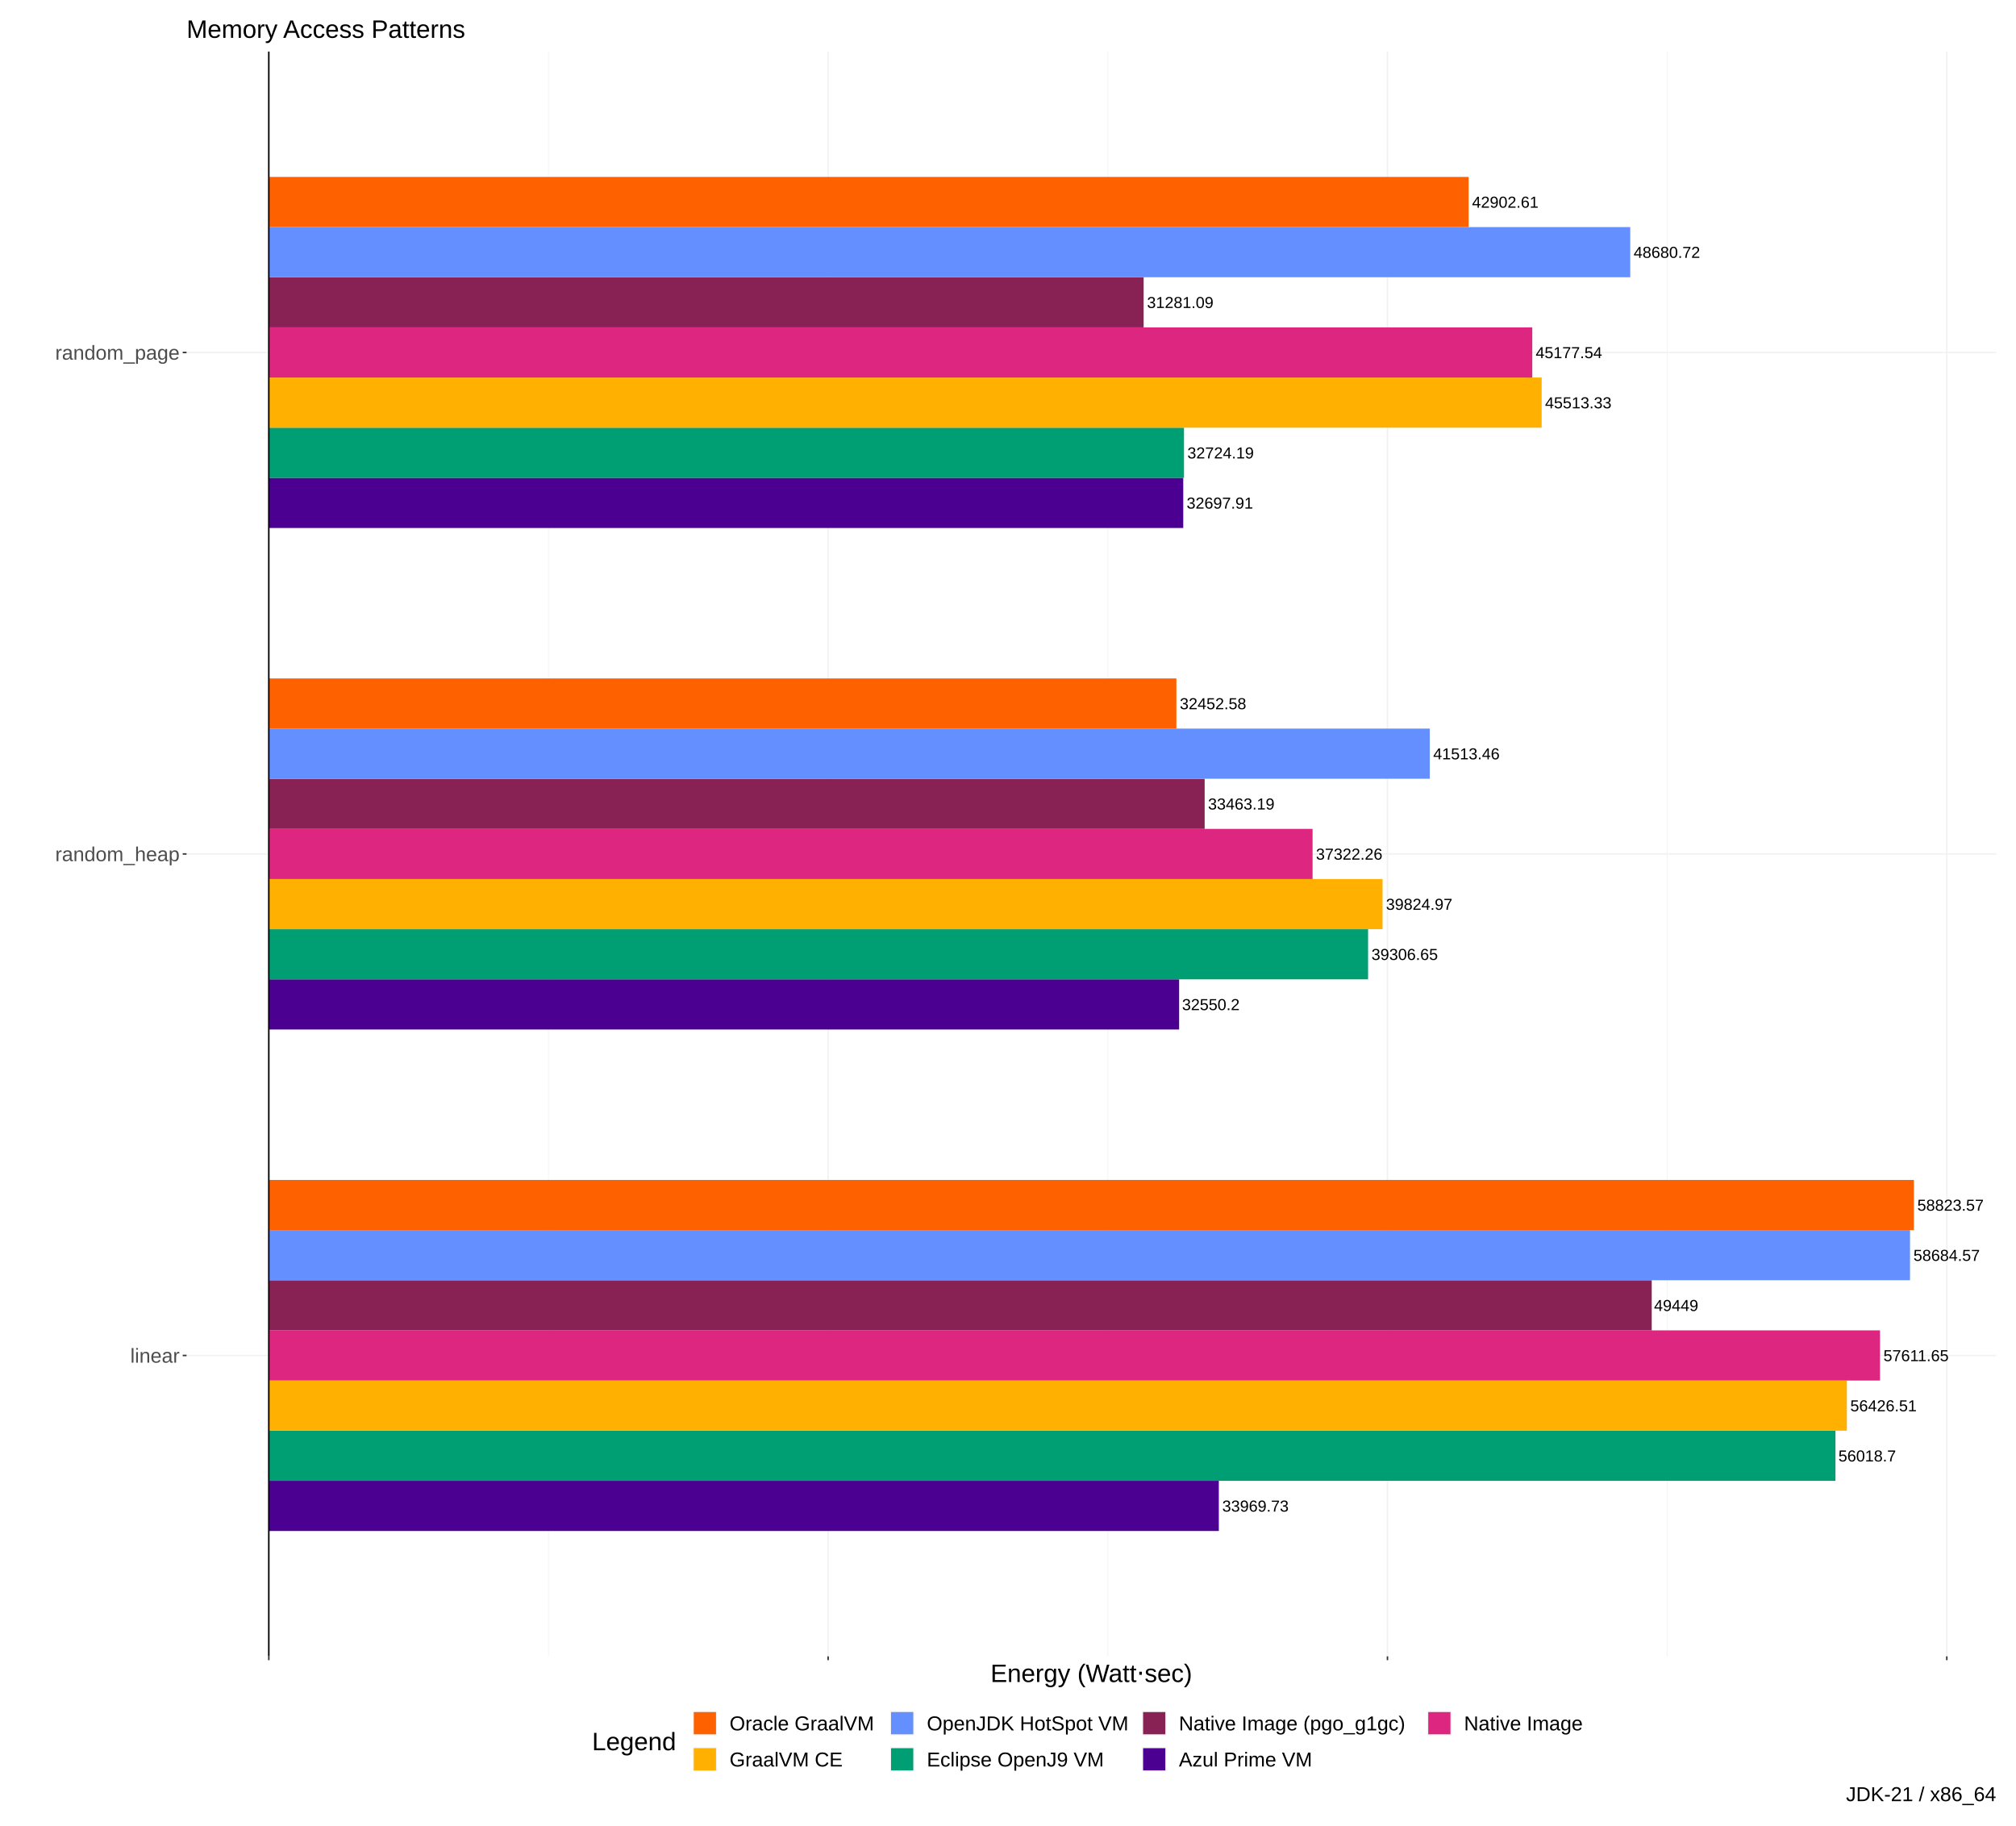
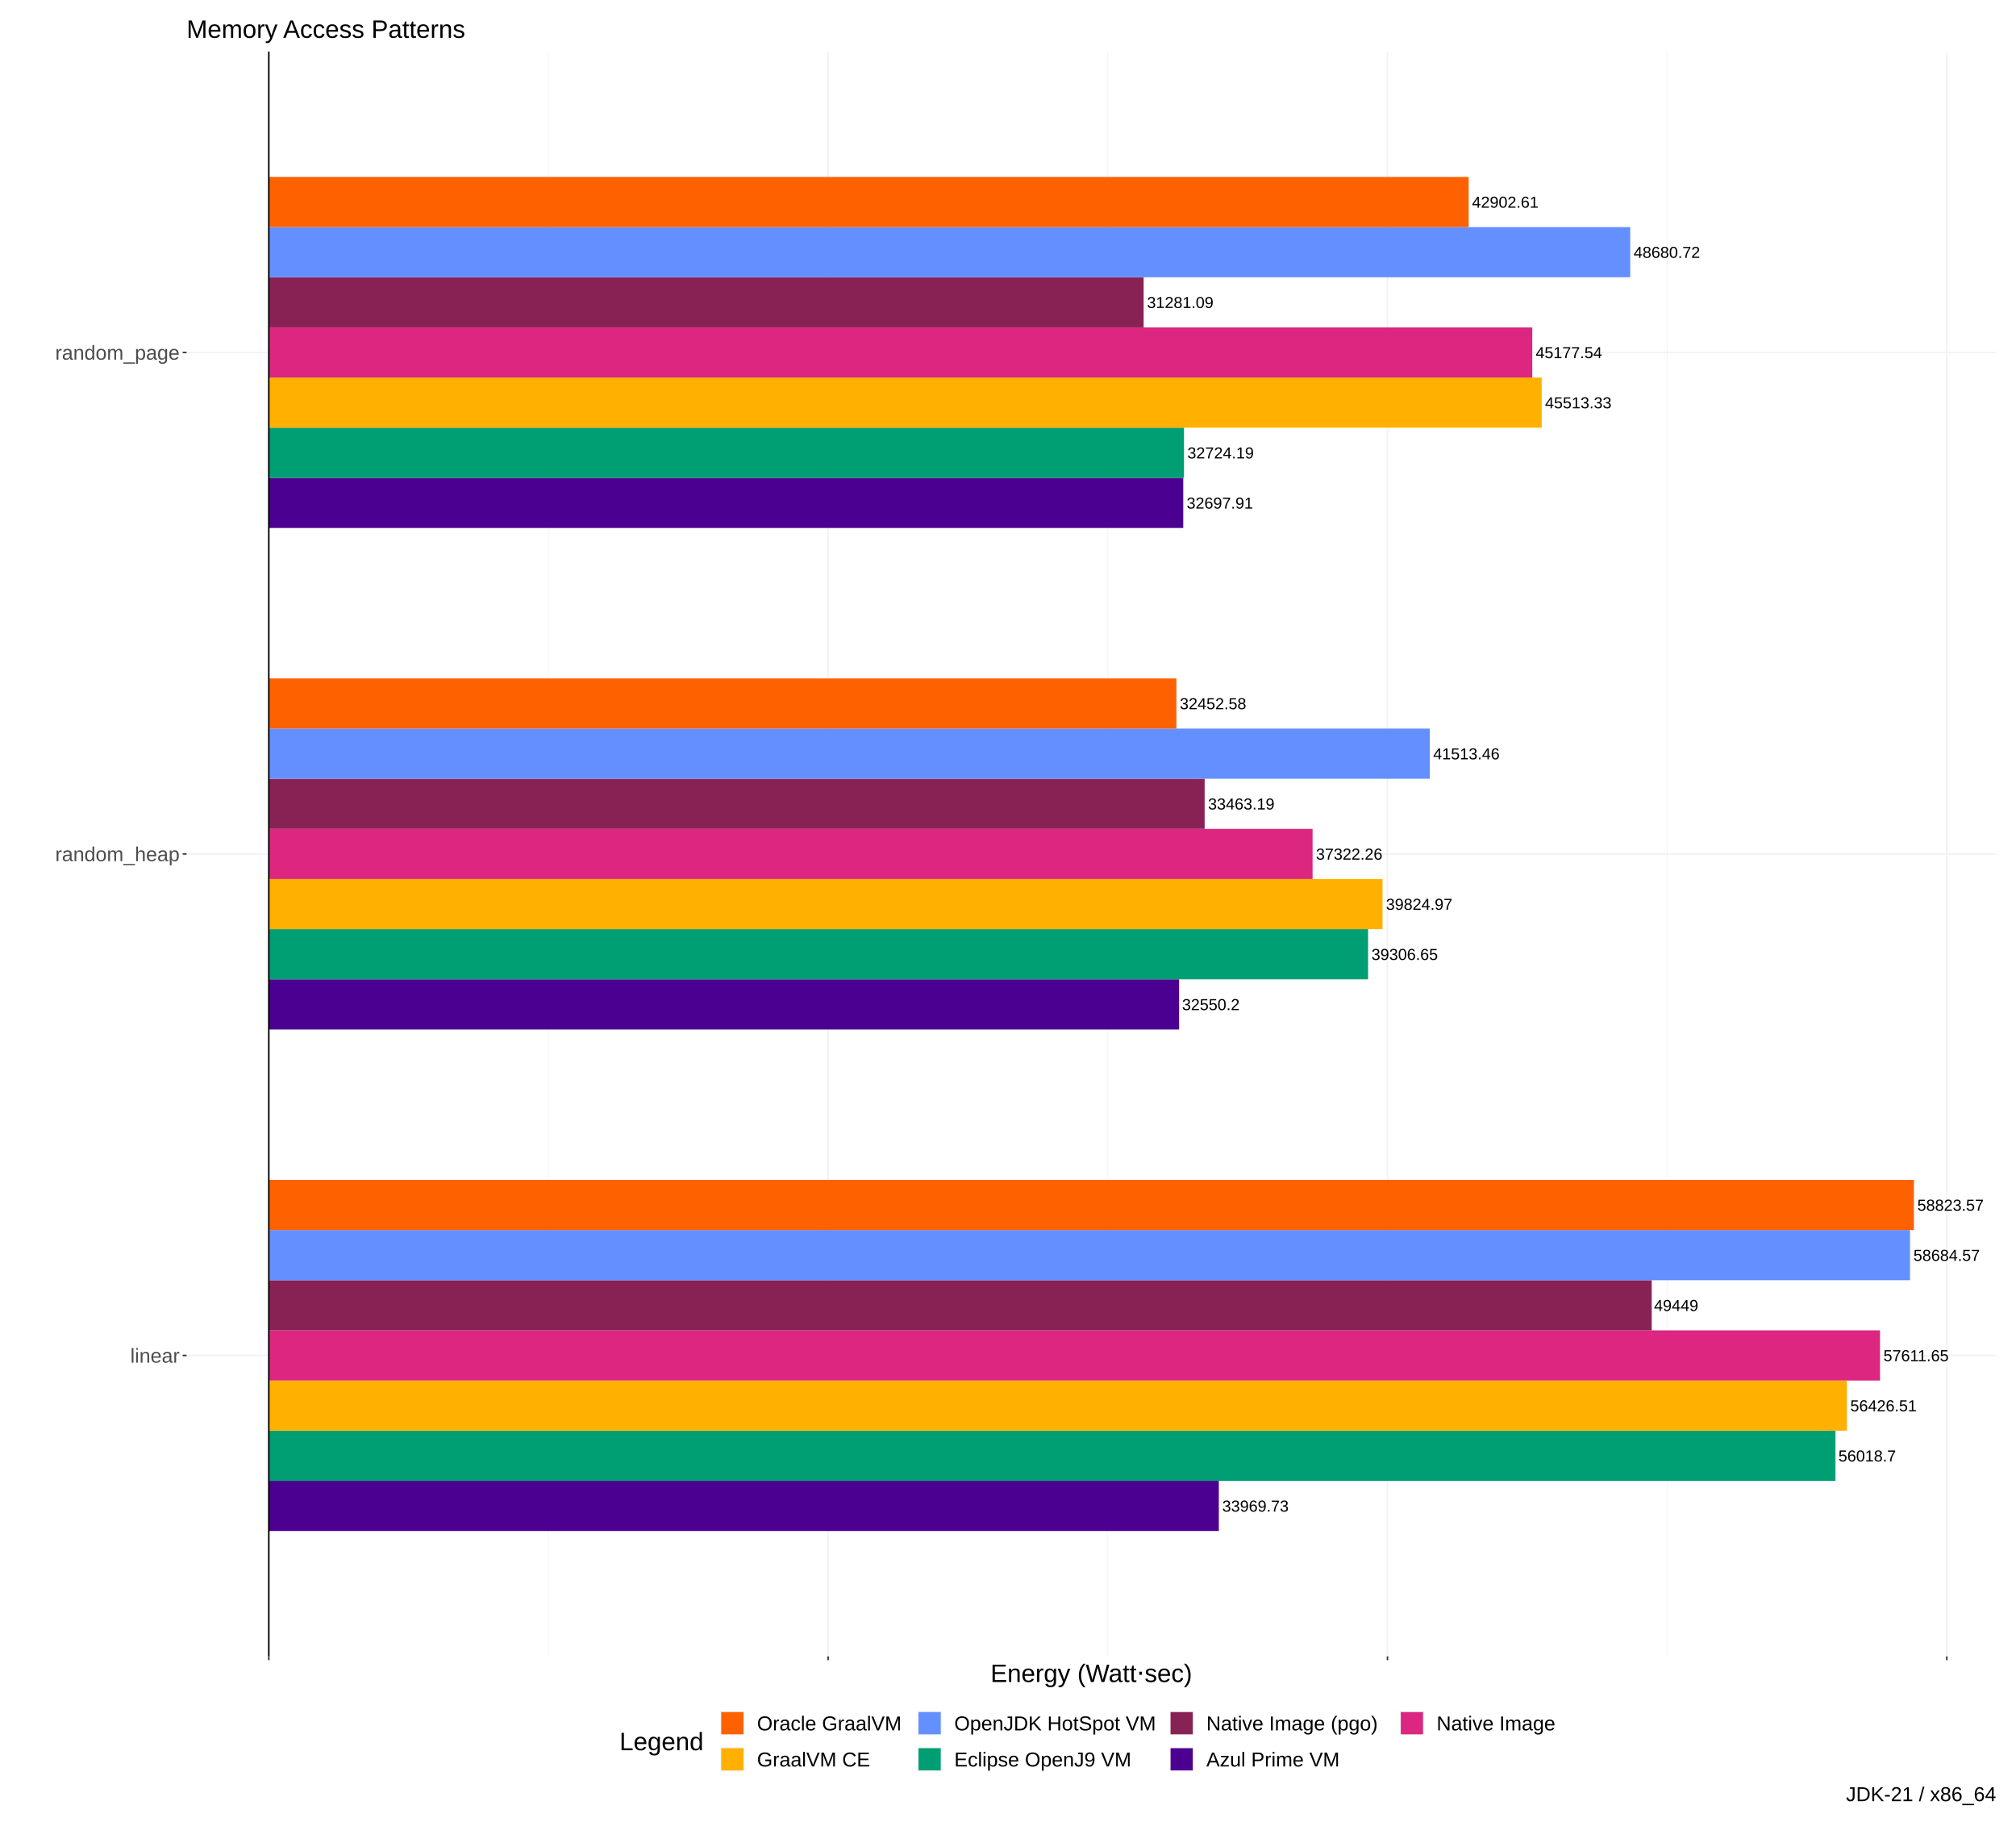
<svg xmlns="http://www.w3.org/2000/svg" class="svglite" width="1440.00pt" height="1303.94pt" viewBox="0 0 1440.00 1303.94">
  <defs>
    <style type="text/css">
    .svglite line, .svglite polyline, .svglite polygon, .svglite path, .svglite rect, .svglite circle {
      fill: none;
      stroke: #000000;
      stroke-linecap: round;
      stroke-linejoin: round;
      stroke-miterlimit: 10.00;
    }
    .svglite text {
      white-space: pre;
    }
  </style>
  </defs>
  <rect width="100%" height="100%" style="stroke: none; fill: #FFFFFF;" />
  <defs>
    <clipPath id="cpMC4wMHwxNDQwLjAwfDAuMDB8MTMwMy45NA==">
      <rect x="0.00" y="0.00" width="1440.00" height="1303.94" />
    </clipPath>
  </defs>
  <g clip-path="url(#cpMC4wMHwxNDQwLjAwfDAuMDB8MTMwMy45NA==)">
    <rect x="0.00" y="0.00" width="1440.00" height="1303.94" style="stroke-width: 1.07; stroke: #FFFFFF; fill: #FFFFFF;" />
    <rect x="133.24" y="36.82" width="1292.58" height="1146.09" style="stroke-width: 1.07; stroke: none;" />
    <polyline points="391.76,1182.91 391.76,36.82 " style="stroke-width: 0.53; stroke: #F2F2F2; stroke-linecap: butt;" />
    <polyline points="791.29,1182.91 791.29,36.82 " style="stroke-width: 0.53; stroke: #F2F2F2; stroke-linecap: butt;" />
    <polyline points="1190.81,1182.91 1190.81,36.82 " style="stroke-width: 0.53; stroke: #F2F2F2; stroke-linecap: butt;" />
    <polyline points="133.24,968.02 1425.83,968.02 " style="stroke-width: 1.07; stroke: #F2F2F2; stroke-linecap: butt;" />
    <polyline points="133.24,609.87 1425.83,609.87 " style="stroke-width: 1.07; stroke: #F2F2F2; stroke-linecap: butt;" />
    <polyline points="133.24,251.72 1425.83,251.72 " style="stroke-width: 1.07; stroke: #F2F2F2; stroke-linecap: butt;" />
    <polyline points="192.00,1182.91 192.00,36.82 " style="stroke-width: 1.07; stroke: #F2F2F2; stroke-linecap: butt;" />
    <polyline points="591.52,1182.91 591.52,36.82 " style="stroke-width: 1.07; stroke: #F2F2F2; stroke-linecap: butt;" />
    <polyline points="991.05,1182.91 991.05,36.82 " style="stroke-width: 1.07; stroke: #F2F2F2; stroke-linecap: butt;" />
    <polyline points="1390.57,1182.91 1390.57,36.82 " style="stroke-width: 1.07; stroke: #F2F2F2; stroke-linecap: butt;" />
    <rect x="192.00" y="341.25" width="653.18" height="35.82" style="stroke-width: 1.07; stroke: none; stroke-linecap: butt; stroke-linejoin: miter; fill: #4B0092;" />
    <rect x="192.00" y="699.41" width="650.23" height="35.82" style="stroke-width: 1.07; stroke: none; stroke-linecap: butt; stroke-linejoin: miter; fill: #4B0092;" />
    <rect x="192.00" y="1057.56" width="678.59" height="35.82" style="stroke-width: 1.07; stroke: none; stroke-linecap: butt; stroke-linejoin: miter; fill: #4B0092;" />
    <rect x="192.00" y="1021.74" width="1119.05" height="35.82" style="stroke-width: 1.07; stroke: none; stroke-linecap: butt; stroke-linejoin: miter; fill: #009E73;" />
    <rect x="192.00" y="305.44" width="653.71" height="35.82" style="stroke-width: 1.07; stroke: none; stroke-linecap: butt; stroke-linejoin: miter; fill: #009E73;" />
    <rect x="192.00" y="663.59" width="785.20" height="35.82" style="stroke-width: 1.07; stroke: none; stroke-linecap: butt; stroke-linejoin: miter; fill: #009E73;" />
    <rect x="192.00" y="269.62" width="909.19" height="35.82" style="stroke-width: 1.07; stroke: none; stroke-linecap: butt; stroke-linejoin: miter; fill: #FFB000;" />
    <rect x="192.00" y="985.93" width="1127.19" height="35.82" style="stroke-width: 1.07; stroke: none; stroke-linecap: butt; stroke-linejoin: miter; fill: #FFB000;" />
    <rect x="192.00" y="627.78" width="795.55" height="35.82" style="stroke-width: 1.07; stroke: none; stroke-linecap: butt; stroke-linejoin: miter; fill: #FFB000;" />
    <rect x="192.00" y="950.11" width="1150.87" height="35.82" style="stroke-width: 1.07; stroke: none; stroke-linecap: butt; stroke-linejoin: miter; fill: #DC267F;" />
    <rect x="192.00" y="591.96" width="745.56" height="35.82" style="stroke-width: 1.07; stroke: none; stroke-linecap: butt; stroke-linejoin: miter; fill: #DC267F;" />
    <rect x="192.00" y="233.81" width="902.48" height="35.82" style="stroke-width: 1.07; stroke: none; stroke-linecap: butt; stroke-linejoin: miter; fill: #DC267F;" />
+     <rect x="192.00" y="197.99" width="624.88" height="35.82" style="stroke-width: 1.07; stroke: none; stroke-linecap: butt; stroke-linejoin: miter; fill: #882255;" />
+     <rect x="192.00" y="556.15" width="668.47" height="35.82" style="stroke-width: 1.07; stroke: none; stroke-linecap: butt; stroke-linejoin: miter; fill: #882255;" />
    <rect x="192.00" y="914.30" width="987.81" height="35.82" style="stroke-width: 1.07; stroke: none; stroke-linecap: butt; stroke-linejoin: miter; fill: #882255;" />
-     <rect x="192.00" y="556.15" width="668.47" height="35.82" style="stroke-width: 1.07; stroke: none; stroke-linecap: butt; stroke-linejoin: miter; fill: #882255;" />
-     <rect x="192.00" y="197.99" width="624.88" height="35.82" style="stroke-width: 1.07; stroke: none; stroke-linecap: butt; stroke-linejoin: miter; fill: #882255;" />
    <rect x="192.00" y="520.33" width="829.28" height="35.82" style="stroke-width: 1.07; stroke: none; stroke-linecap: butt; stroke-linejoin: miter; fill: #648FFF;" />
    <rect x="192.00" y="878.48" width="1172.30" height="35.82" style="stroke-width: 1.07; stroke: none; stroke-linecap: butt; stroke-linejoin: miter; fill: #648FFF;" />
    <rect x="192.00" y="162.18" width="972.46" height="35.82" style="stroke-width: 1.07; stroke: none; stroke-linecap: butt; stroke-linejoin: miter; fill: #648FFF;" />
    <rect x="192.00" y="484.52" width="648.28" height="35.82" style="stroke-width: 1.07; stroke: none; stroke-linecap: butt; stroke-linejoin: miter; fill: #FE6100;" />
    <rect x="192.00" y="126.36" width="857.03" height="35.82" style="stroke-width: 1.07; stroke: none; stroke-linecap: butt; stroke-linejoin: miter; fill: #FE6100;" />
    <rect x="192.00" y="842.67" width="1175.08" height="35.82" style="stroke-width: 1.07; stroke: none; stroke-linecap: butt; stroke-linejoin: miter; fill: #FE6100;" />
    <text x="847.61" y="363.23" style="font-size: 11.38px; font-family: &quot;Liberation Sans&quot;;" textLength="48.61px" lengthAdjust="spacingAndGlyphs">32697.91</text>
    <text x="844.33" y="721.38" style="font-size: 11.38px; font-family: &quot;Liberation Sans&quot;;" textLength="42.10px" lengthAdjust="spacingAndGlyphs">32550.2</text>
    <text x="873.02" y="1079.53" style="font-size: 11.38px; font-family: &quot;Liberation Sans&quot;;" textLength="48.61px" lengthAdjust="spacingAndGlyphs">33969.73</text>
    <text x="1313.15" y="1043.72" style="font-size: 11.38px; font-family: &quot;Liberation Sans&quot;;" textLength="42.10px" lengthAdjust="spacingAndGlyphs">56018.7</text>
    <text x="848.13" y="327.41" style="font-size: 11.38px; font-family: &quot;Liberation Sans&quot;;" textLength="48.61px" lengthAdjust="spacingAndGlyphs">32724.19</text>
    <text x="979.63" y="685.56" style="font-size: 11.38px; font-family: &quot;Liberation Sans&quot;;" textLength="48.61px" lengthAdjust="spacingAndGlyphs">39306.65</text>
    <text x="1103.61" y="291.60" style="font-size: 11.38px; font-family: &quot;Liberation Sans&quot;;" textLength="48.61px" lengthAdjust="spacingAndGlyphs">45513.33</text>
    <text x="1321.62" y="1007.90" style="font-size: 11.38px; font-family: &quot;Liberation Sans&quot;;" textLength="48.61px" lengthAdjust="spacingAndGlyphs">56426.51</text>
    <text x="989.98" y="649.75" style="font-size: 11.38px; font-family: &quot;Liberation Sans&quot;;" textLength="48.61px" lengthAdjust="spacingAndGlyphs">39824.97</text>
    <text x="1345.29" y="972.09" style="font-size: 11.38px; font-family: &quot;Liberation Sans&quot;;" textLength="48.61px" lengthAdjust="spacingAndGlyphs">57611.65</text>
    <text x="939.99" y="613.93" style="font-size: 11.38px; font-family: &quot;Liberation Sans&quot;;" textLength="48.61px" lengthAdjust="spacingAndGlyphs">37322.26</text>
    <text x="1096.91" y="255.78" style="font-size: 11.38px; font-family: &quot;Liberation Sans&quot;;" textLength="48.61px" lengthAdjust="spacingAndGlyphs">45177.54</text>
+     <text x="819.31" y="219.97" style="font-size: 11.38px; font-family: &quot;Liberation Sans&quot;;" textLength="48.61px" lengthAdjust="spacingAndGlyphs">31281.09</text>
+     <text x="862.90" y="578.12" style="font-size: 11.38px; font-family: &quot;Liberation Sans&quot;;" textLength="48.61px" lengthAdjust="spacingAndGlyphs">33463.19</text>
    <text x="1181.43" y="936.27" style="font-size: 11.38px; font-family: &quot;Liberation Sans&quot;;" textLength="32.54px" lengthAdjust="spacingAndGlyphs">49449</text>
-     <text x="862.90" y="578.12" style="font-size: 11.38px; font-family: &quot;Liberation Sans&quot;;" textLength="48.61px" lengthAdjust="spacingAndGlyphs">33463.19</text>
-     <text x="819.31" y="219.97" style="font-size: 11.38px; font-family: &quot;Liberation Sans&quot;;" textLength="48.61px" lengthAdjust="spacingAndGlyphs">31281.09</text>
    <text x="1023.71" y="542.30" style="font-size: 11.38px; font-family: &quot;Liberation Sans&quot;;" textLength="48.61px" lengthAdjust="spacingAndGlyphs">41513.46</text>
    <text x="1366.73" y="900.46" style="font-size: 11.38px; font-family: &quot;Liberation Sans&quot;;" textLength="48.61px" lengthAdjust="spacingAndGlyphs">58684.57</text>
    <text x="1166.89" y="184.15" style="font-size: 11.38px; font-family: &quot;Liberation Sans&quot;;" textLength="48.61px" lengthAdjust="spacingAndGlyphs">48680.72</text>
    <text x="842.71" y="506.49" style="font-size: 11.38px; font-family: &quot;Liberation Sans&quot;;" textLength="48.61px" lengthAdjust="spacingAndGlyphs">32452.58</text>
    <text x="1051.46" y="148.33" style="font-size: 11.38px; font-family: &quot;Liberation Sans&quot;;" textLength="48.61px" lengthAdjust="spacingAndGlyphs">42902.61</text>
    <text x="1369.50" y="864.64" style="font-size: 11.38px; font-family: &quot;Liberation Sans&quot;;" textLength="48.61px" lengthAdjust="spacingAndGlyphs">58823.57</text>
    <line x1="192.00" y1="1182.91" x2="192.00" y2="36.82" style="stroke-width: 1.07; stroke-linecap: butt;" />
    <text x="128.31" y="973.16" text-anchor="end" style="font-size: 14.40px;fill: #4D4D4D; font-family: &quot;Liberation Sans&quot;;" textLength="38.45px" lengthAdjust="spacingAndGlyphs">linear</text>
    <text x="128.31" y="615.01" text-anchor="end" style="font-size: 14.40px;fill: #4D4D4D; font-family: &quot;Liberation Sans&quot;;" textLength="94.23px" lengthAdjust="spacingAndGlyphs">random_heap</text>
    <text x="128.31" y="256.86" text-anchor="end" style="font-size: 14.40px;fill: #4D4D4D; font-family: &quot;Liberation Sans&quot;;" textLength="94.18px" lengthAdjust="spacingAndGlyphs">random_page</text>
    <polyline points="130.50,968.02 133.24,968.02 " style="stroke-width: 1.07; stroke: #333333; stroke-linecap: butt;" />
    <polyline points="130.50,609.87 133.24,609.87 " style="stroke-width: 1.07; stroke: #333333; stroke-linecap: butt;" />
    <polyline points="130.50,251.72 133.24,251.72 " style="stroke-width: 1.07; stroke: #333333; stroke-linecap: butt;" />
    <polyline points="192.00,1185.65 192.00,1182.91 " style="stroke-width: 1.07; stroke: #333333; stroke-linecap: butt;" />
    <polyline points="591.52,1185.65 591.52,1182.91 " style="stroke-width: 1.07; stroke: #333333; stroke-linecap: butt;" />
    <polyline points="991.05,1185.65 991.05,1182.91 " style="stroke-width: 1.07; stroke: #333333; stroke-linecap: butt;" />
    <polyline points="1390.57,1185.65 1390.57,1182.91 " style="stroke-width: 1.07; stroke: #333333; stroke-linecap: butt;" />
    <text x="779.53" y="1201.24" text-anchor="middle" style="font-size: 18.00px; font-family: &quot;Liberation Sans&quot;;" textLength="152.52px" lengthAdjust="spacingAndGlyphs">Energy (Watt⋅sec)</text>
-     <rect x="417.40" y="1216.52" width="724.26" height="54.02" style="stroke-width: 1.07; stroke: none; fill: #FFFFFF;" />
-     <text x="422.88" y="1249.96" style="font-size: 18.00px; font-family: &quot;Liberation Sans&quot;;" textLength="63.01px" lengthAdjust="spacingAndGlyphs">Legend</text>
-     <rect x="494.86" y="1222.00" width="17.28" height="17.28" style="stroke-width: 1.07; stroke: none; fill: #F2F2F2;" />
-     <rect x="495.57" y="1222.71" width="15.86" height="15.86" style="stroke-width: 1.07; stroke: none; stroke-linecap: butt; stroke-linejoin: miter; fill: #FE6100;" />
-     <rect x="635.76" y="1222.00" width="17.28" height="17.28" style="stroke-width: 1.07; stroke: none; fill: #F2F2F2;" />
-     <rect x="636.47" y="1222.71" width="15.86" height="15.86" style="stroke-width: 1.07; stroke: none; stroke-linecap: butt; stroke-linejoin: miter; fill: #648FFF;" />
-     <rect x="815.80" y="1222.00" width="17.28" height="17.28" style="stroke-width: 1.07; stroke: none; fill: #F2F2F2;" />
-     <rect x="816.51" y="1222.71" width="15.86" height="15.86" style="stroke-width: 1.07; stroke: none; stroke-linecap: butt; stroke-linejoin: miter; fill: #882255;" />
-     <rect x="1019.48" y="1222.00" width="17.28" height="17.28" style="stroke-width: 1.07; stroke: none; fill: #F2F2F2;" />
-     <rect x="1020.19" y="1222.71" width="15.86" height="15.86" style="stroke-width: 1.07; stroke: none; stroke-linecap: butt; stroke-linejoin: miter; fill: #DC267F;" />
-     <rect x="494.86" y="1247.79" width="17.28" height="17.28" style="stroke-width: 1.07; stroke: none; fill: #F2F2F2;" />
-     <rect x="495.57" y="1248.50" width="15.86" height="15.86" style="stroke-width: 1.07; stroke: none; stroke-linecap: butt; stroke-linejoin: miter; fill: #FFB000;" />
-     <rect x="635.76" y="1247.79" width="17.28" height="17.28" style="stroke-width: 1.07; stroke: none; fill: #F2F2F2;" />
-     <rect x="636.47" y="1248.50" width="15.86" height="15.86" style="stroke-width: 1.07; stroke: none; stroke-linecap: butt; stroke-linejoin: miter; fill: #009E73;" />
-     <rect x="815.80" y="1247.79" width="17.28" height="17.28" style="stroke-width: 1.07; stroke: none; fill: #F2F2F2;" />
-     <rect x="816.51" y="1248.50" width="15.86" height="15.86" style="stroke-width: 1.07; stroke: none; stroke-linecap: butt; stroke-linejoin: miter; fill: #4B0092;" />
-     <text x="521.10" y="1235.78" style="font-size: 14.40px; font-family: &quot;Liberation Sans&quot;;" textLength="105.69px" lengthAdjust="spacingAndGlyphs">Oracle GraalVM</text>
-     <text x="662.01" y="1235.78" style="font-size: 14.40px; font-family: &quot;Liberation Sans&quot;;" textLength="144.83px" lengthAdjust="spacingAndGlyphs">OpenJDK HotSpot VM</text>
-     <text x="842.05" y="1235.78" style="font-size: 14.40px; font-family: &quot;Liberation Sans&quot;;" textLength="168.47px" lengthAdjust="spacingAndGlyphs">Native Image (pgo_g1gc)</text>
-     <text x="1045.72" y="1235.78" style="font-size: 14.40px; font-family: &quot;Liberation Sans&quot;;" textLength="90.46px" lengthAdjust="spacingAndGlyphs">Native Image</text>
-     <text x="521.10" y="1261.57" style="font-size: 14.40px; font-family: &quot;Liberation Sans&quot;;" textLength="78.80px" lengthAdjust="spacingAndGlyphs">GraalVM CE</text>
-     <text x="662.01" y="1261.57" style="font-size: 14.40px; font-family: &quot;Liberation Sans&quot;;" textLength="124.62px" lengthAdjust="spacingAndGlyphs">Eclipse OpenJ9 VM</text>
-     <text x="842.05" y="1261.57" style="font-size: 14.40px; font-family: &quot;Liberation Sans&quot;;" textLength="97.67px" lengthAdjust="spacingAndGlyphs">Azul Prime VM</text>
+     <rect x="437.01" y="1216.52" width="685.04" height="54.02" style="stroke-width: 1.07; stroke: none; fill: #FFFFFF;" />
+     <text x="442.49" y="1249.96" style="font-size: 18.00px; font-family: &quot;Liberation Sans&quot;;" textLength="63.01px" lengthAdjust="spacingAndGlyphs">Legend</text>
+     <rect x="514.47" y="1222.00" width="17.28" height="17.28" style="stroke-width: 1.07; stroke: none; fill: #F2F2F2;" />
+     <rect x="515.18" y="1222.71" width="15.86" height="15.86" style="stroke-width: 1.07; stroke: none; stroke-linecap: butt; stroke-linejoin: miter; fill: #FE6100;" />
+     <rect x="655.37" y="1222.00" width="17.28" height="17.28" style="stroke-width: 1.07; stroke: none; fill: #F2F2F2;" />
+     <rect x="656.08" y="1222.71" width="15.86" height="15.86" style="stroke-width: 1.07; stroke: none; stroke-linecap: butt; stroke-linejoin: miter; fill: #648FFF;" />
+     <rect x="835.41" y="1222.00" width="17.28" height="17.28" style="stroke-width: 1.07; stroke: none; fill: #F2F2F2;" />
+     <rect x="836.12" y="1222.71" width="15.86" height="15.86" style="stroke-width: 1.07; stroke: none; stroke-linecap: butt; stroke-linejoin: miter; fill: #882255;" />
+     <rect x="999.87" y="1222.00" width="17.28" height="17.28" style="stroke-width: 1.07; stroke: none; fill: #F2F2F2;" />
+     <rect x="1000.58" y="1222.71" width="15.86" height="15.86" style="stroke-width: 1.07; stroke: none; stroke-linecap: butt; stroke-linejoin: miter; fill: #DC267F;" />
+     <rect x="514.47" y="1247.79" width="17.28" height="17.28" style="stroke-width: 1.07; stroke: none; fill: #F2F2F2;" />
+     <rect x="515.18" y="1248.50" width="15.86" height="15.86" style="stroke-width: 1.07; stroke: none; stroke-linecap: butt; stroke-linejoin: miter; fill: #FFB000;" />
+     <rect x="655.37" y="1247.79" width="17.28" height="17.28" style="stroke-width: 1.07; stroke: none; fill: #F2F2F2;" />
+     <rect x="656.08" y="1248.50" width="15.86" height="15.86" style="stroke-width: 1.07; stroke: none; stroke-linecap: butt; stroke-linejoin: miter; fill: #009E73;" />
+     <rect x="835.41" y="1247.79" width="17.28" height="17.28" style="stroke-width: 1.07; stroke: none; fill: #F2F2F2;" />
+     <rect x="836.12" y="1248.50" width="15.86" height="15.86" style="stroke-width: 1.07; stroke: none; stroke-linecap: butt; stroke-linejoin: miter; fill: #4B0092;" />
+     <text x="540.71" y="1235.78" style="font-size: 14.40px; font-family: &quot;Liberation Sans&quot;;" textLength="105.69px" lengthAdjust="spacingAndGlyphs">Oracle GraalVM</text>
+     <text x="681.61" y="1235.78" style="font-size: 14.40px; font-family: &quot;Liberation Sans&quot;;" textLength="144.83px" lengthAdjust="spacingAndGlyphs">OpenJDK HotSpot VM</text>
+     <text x="861.66" y="1235.78" style="font-size: 14.40px; font-family: &quot;Liberation Sans&quot;;" textLength="129.25px" lengthAdjust="spacingAndGlyphs">Native Image (pgo)</text>
+     <text x="1026.12" y="1235.78" style="font-size: 14.40px; font-family: &quot;Liberation Sans&quot;;" textLength="90.46px" lengthAdjust="spacingAndGlyphs">Native Image</text>
+     <text x="540.71" y="1261.57" style="font-size: 14.40px; font-family: &quot;Liberation Sans&quot;;" textLength="78.80px" lengthAdjust="spacingAndGlyphs">GraalVM CE</text>
+     <text x="681.61" y="1261.57" style="font-size: 14.40px; font-family: &quot;Liberation Sans&quot;;" textLength="124.62px" lengthAdjust="spacingAndGlyphs">Eclipse OpenJ9 VM</text>
+     <text x="861.66" y="1261.57" style="font-size: 14.40px; font-family: &quot;Liberation Sans&quot;;" textLength="97.67px" lengthAdjust="spacingAndGlyphs">Azul Prime VM</text>
    <text x="133.24" y="27.03" style="font-size: 18.00px; font-family: &quot;Liberation Sans&quot;;" textLength="207.71px" lengthAdjust="spacingAndGlyphs">Memory Access Patterns</text>
    <text x="1425.83" y="1286.31" text-anchor="end" style="font-size: 14.40px; font-family: &quot;Liberation Sans&quot;;" textLength="104.20px" lengthAdjust="spacingAndGlyphs">JDK-21 / x86_64</text>
  </g>
</svg>
